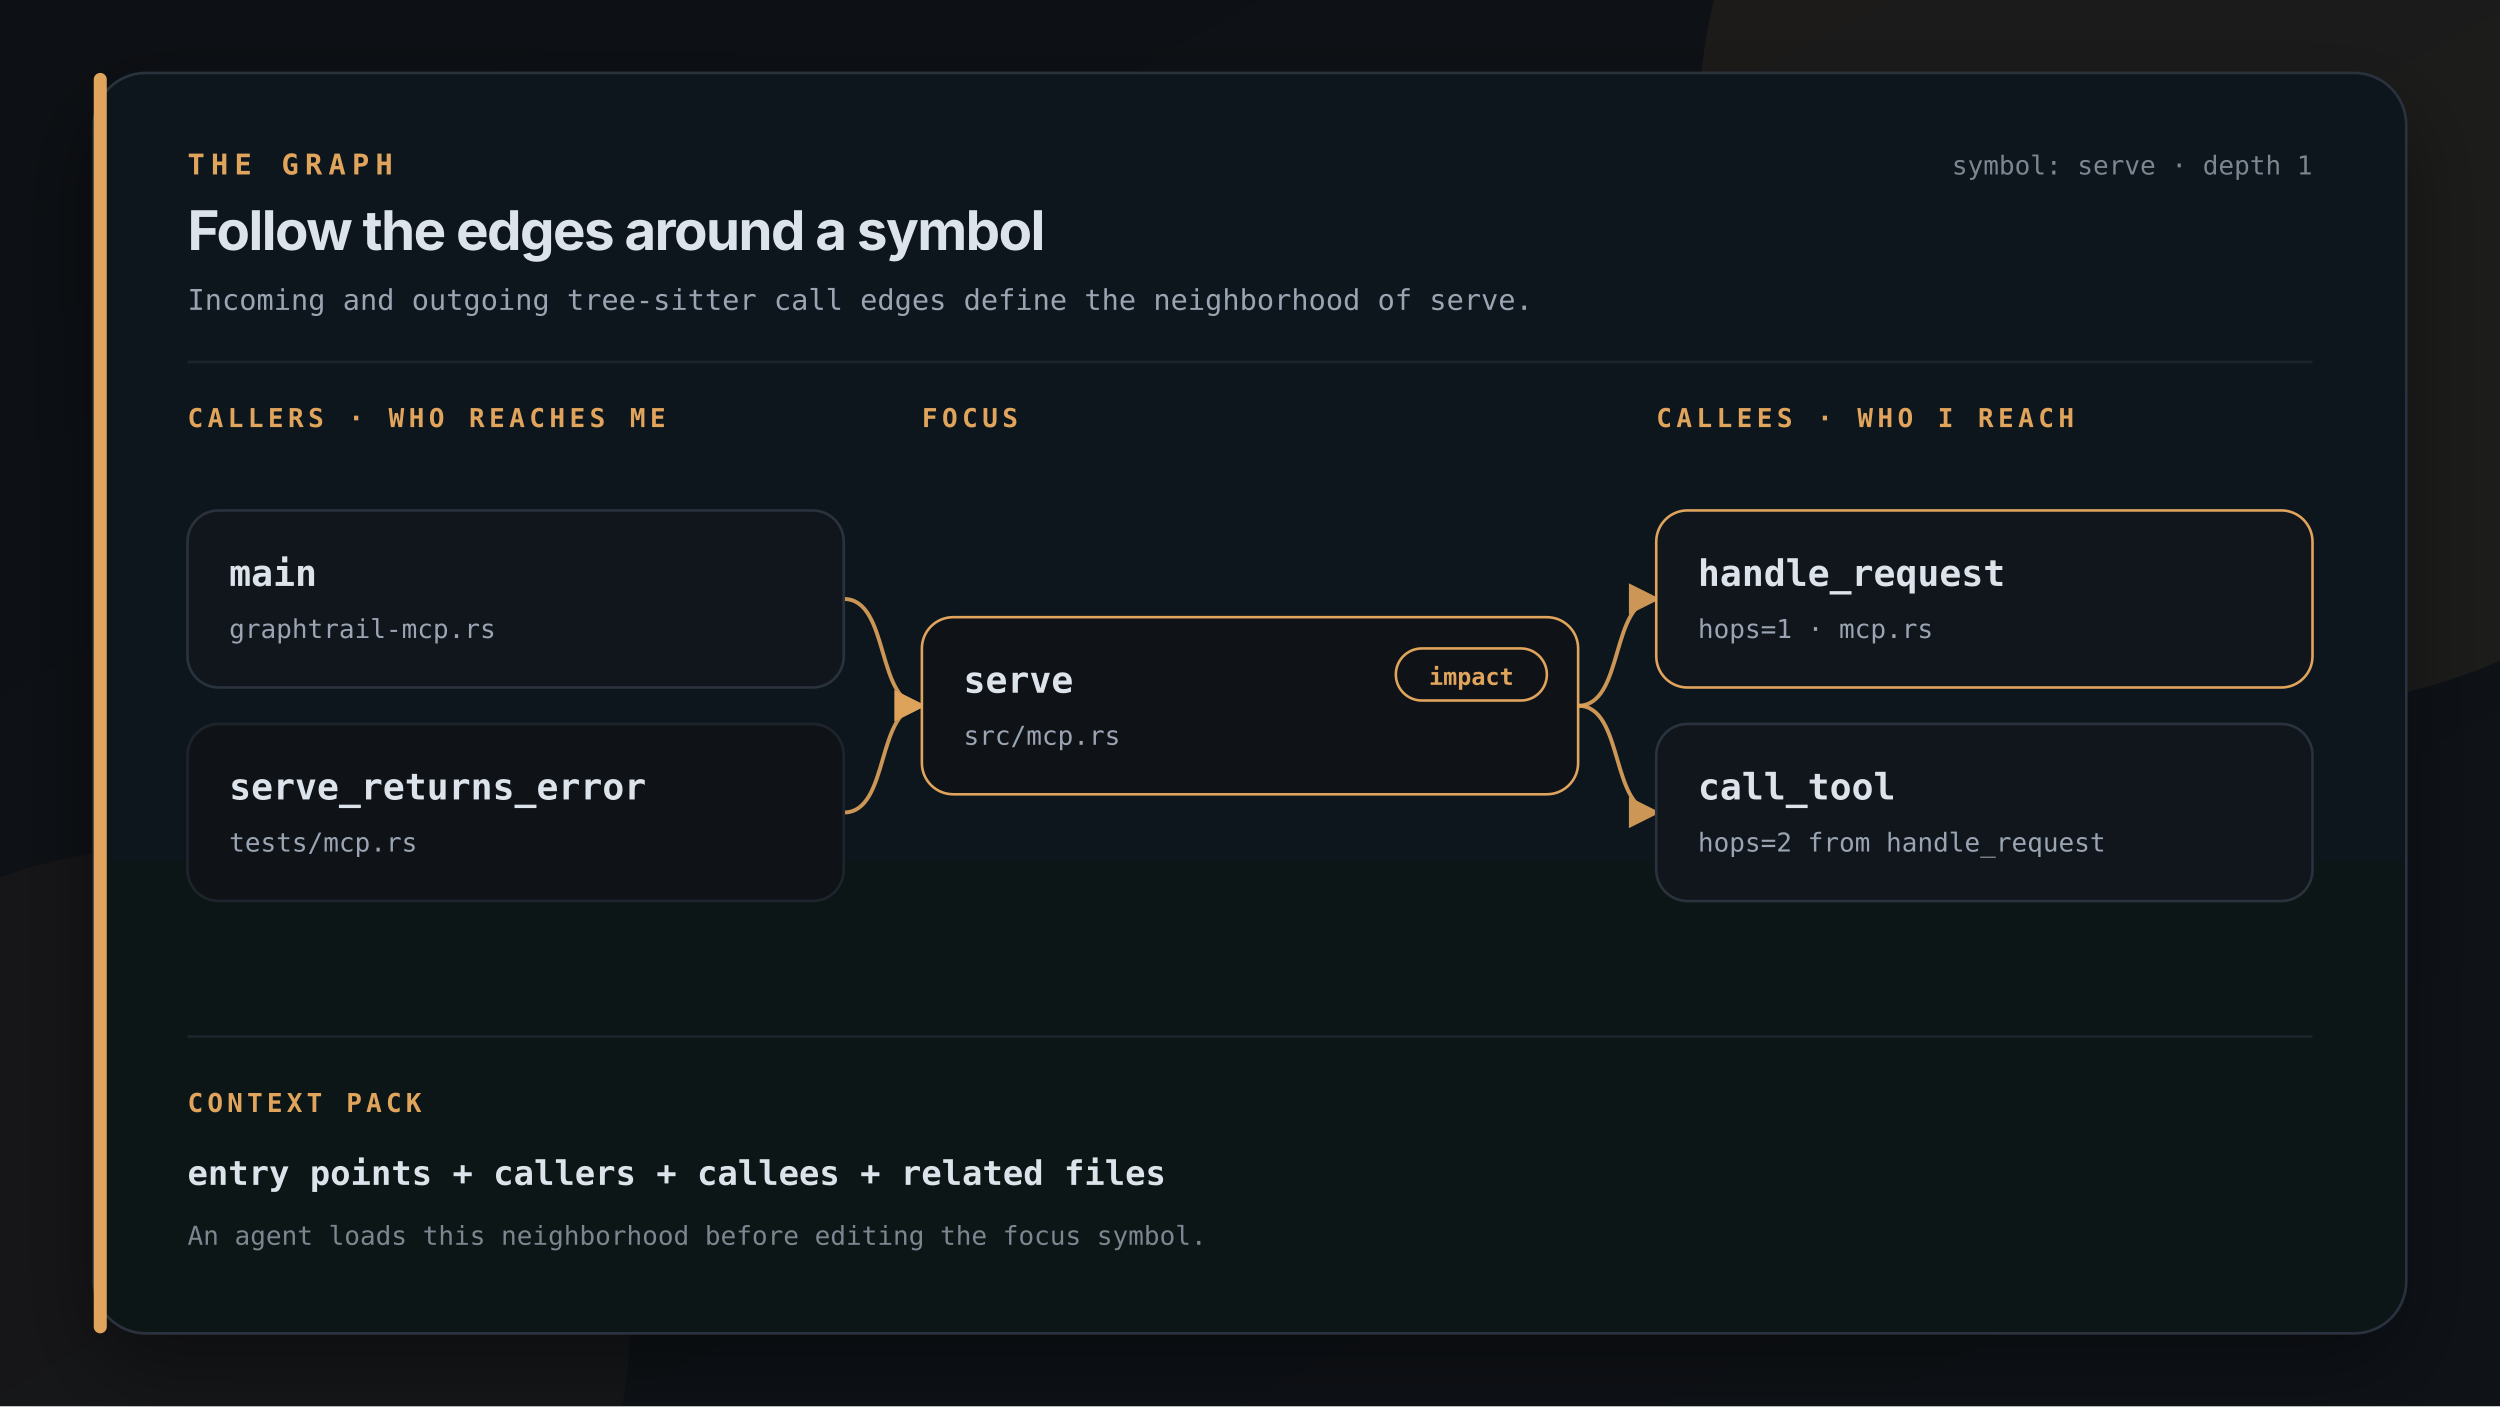
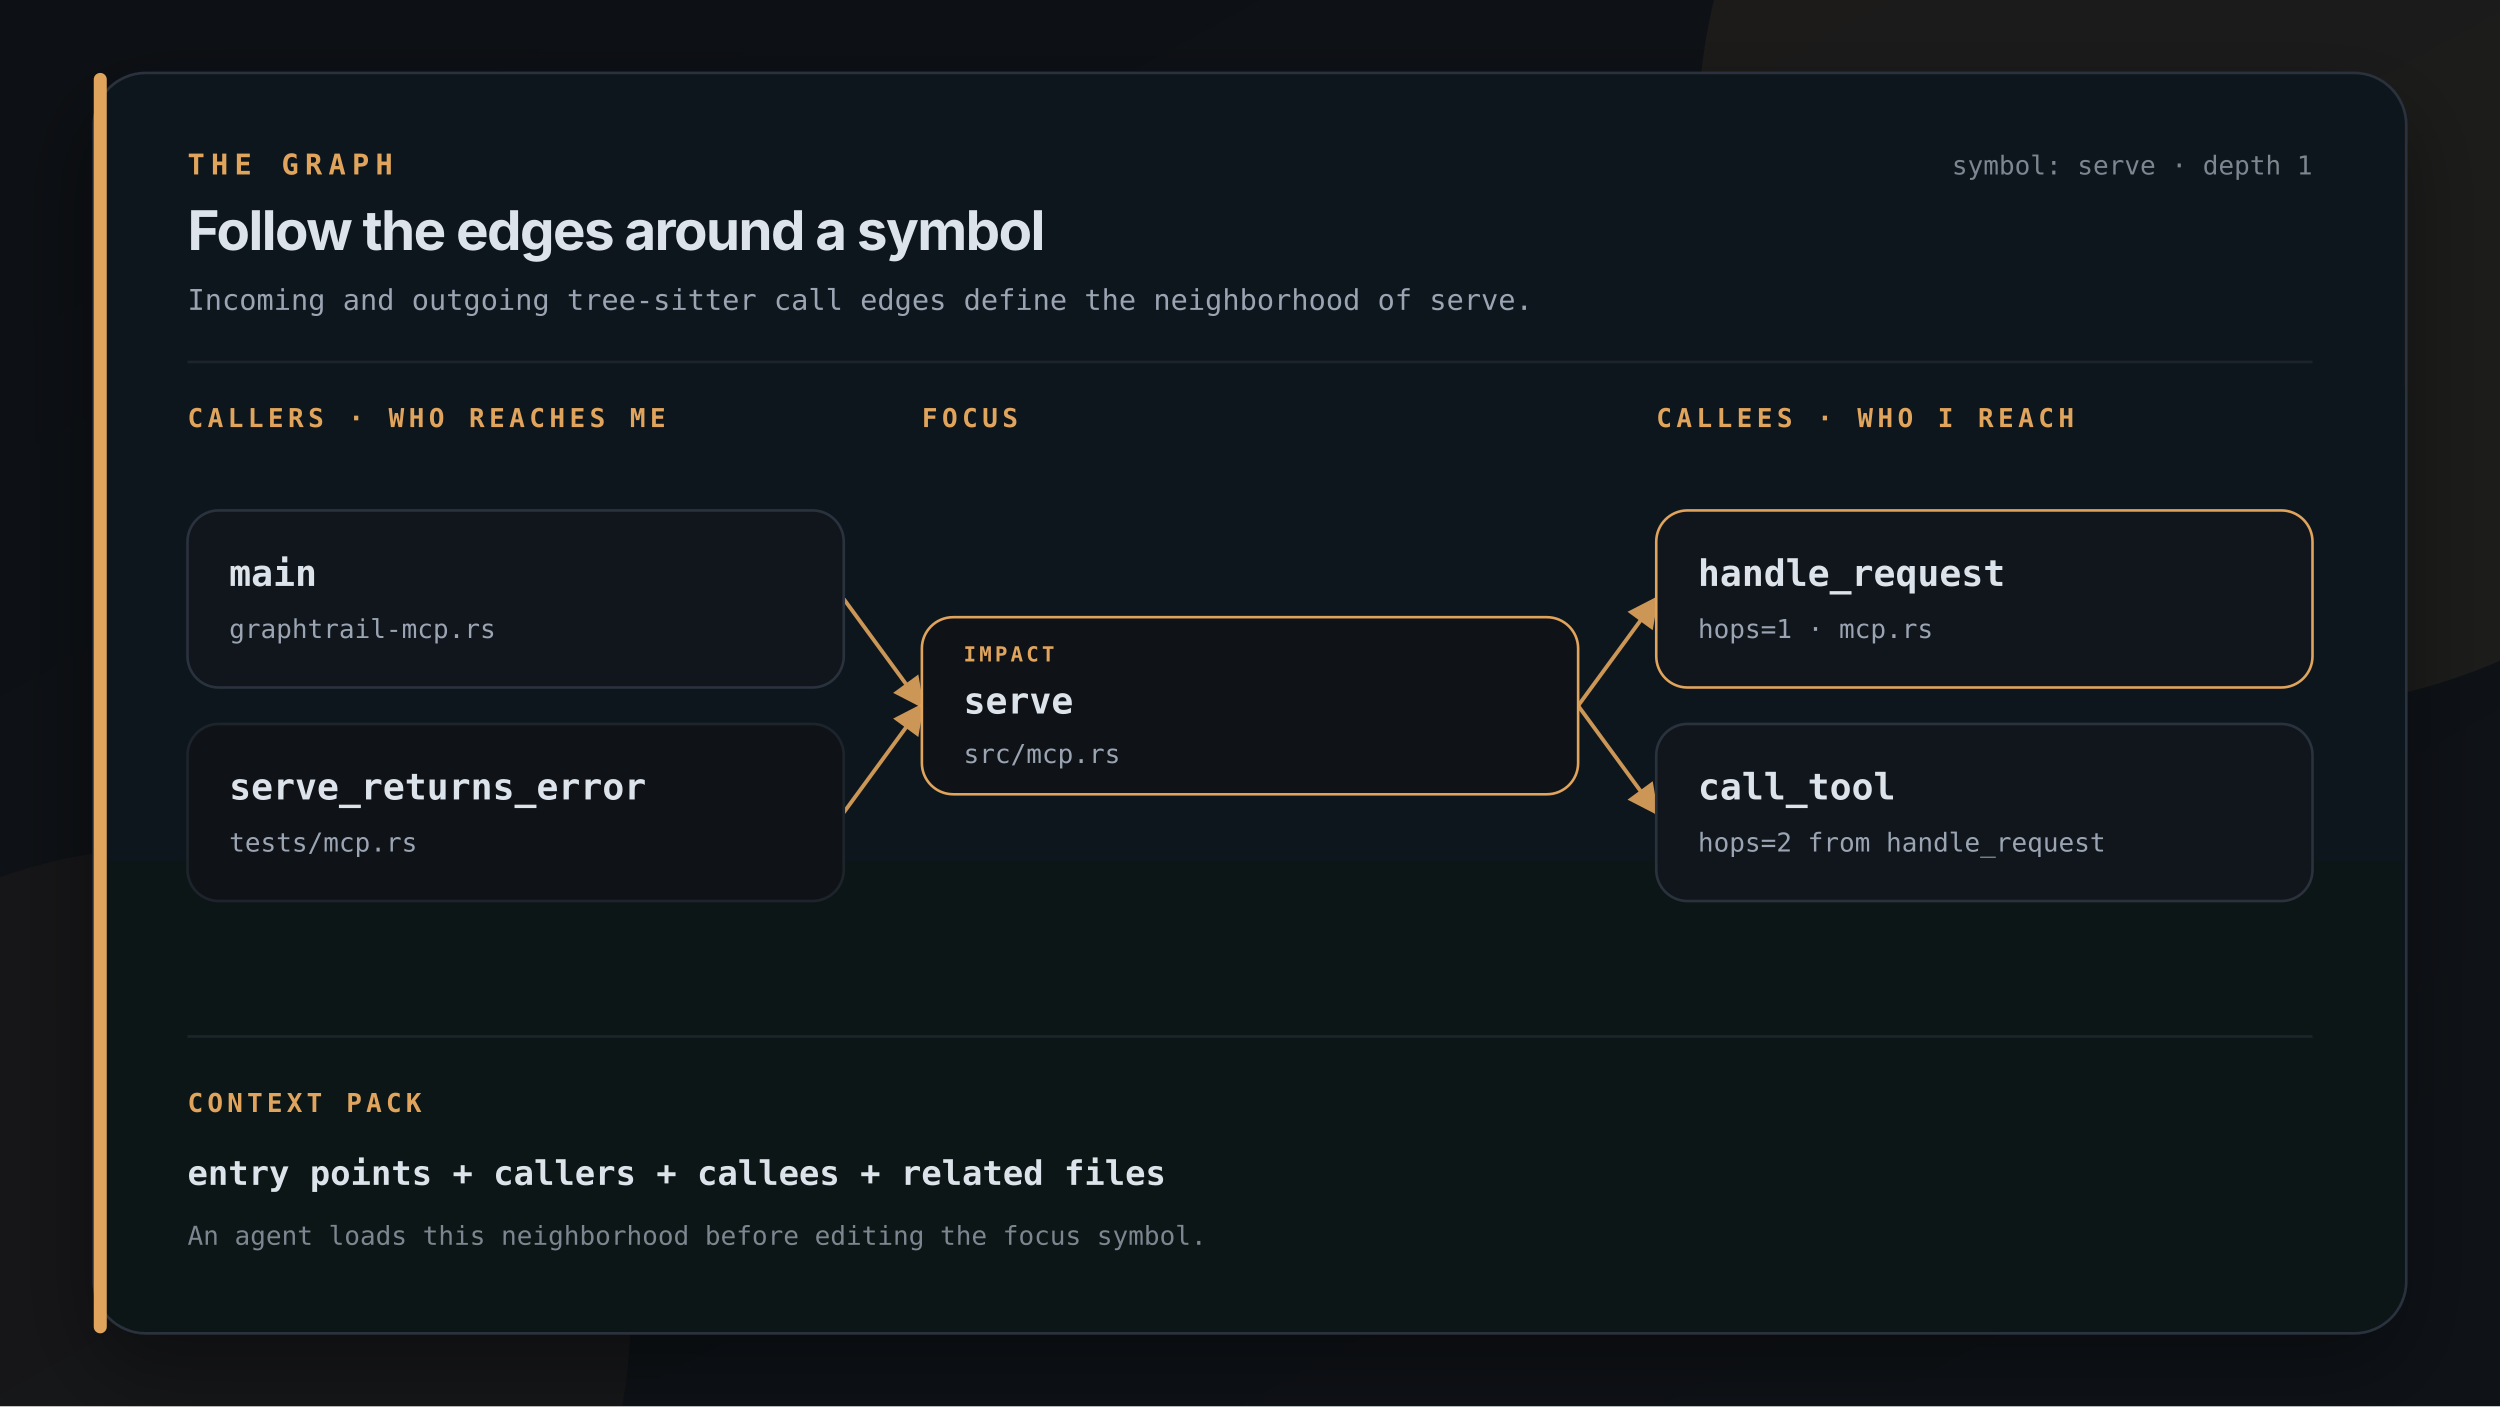
<svg xmlns="http://www.w3.org/2000/svg" width="960" height="540" viewBox="0 0 960 540" role="img" aria-labelledby="workflow-title workflow-desc">
  <defs>
    <linearGradient id="workflow-bg" x1="0" y1="0" x2="1" y2="1">
      <stop offset="0" stop-color="#0d1014" />
      <stop offset="1" stop-color="#0f1318" />
    </linearGradient>
    <linearGradient id="workflow-card" x1="0" y1="0" x2="0" y2="1">
      <stop offset="0" stop-color="#11161c" />
      <stop offset="1" stop-color="#0f1318" />
    </linearGradient>
    <filter id="workflow-shadow" x="-10%" y="-10%" width="120%" height="130%">
      <feDropShadow dx="0" dy="14" stdDeviation="16" flood-color="#000000" flood-opacity="0.38" />
    </filter>
    <marker id="workflow-arrow" markerWidth="8" markerHeight="8" refX="7" refY="4" orient="auto">
      <path d="M0,0 L8,4 L0,8 Z" fill="#e0a45c" />
    </marker>
  </defs>
  <rect width="960" height="540" fill="url(#workflow-bg)" />
  <circle cx="872" cy="52" r="220" fill="#e0a45c" opacity="0.07" />
  <circle cx="62" cy="506" r="180" fill="#e0a45c" opacity="0.04" />
  <rect x="36" y="28" width="888" height="484" rx="20" fill="url(#workflow-card)" stroke="#2a323d" filter="url(#workflow-shadow)" />
  <rect x="36" y="28" width="5" height="484" rx="2.5" fill="#e0a45c" />
  <text x="72" y="67" fill="#e0a45c" font-family="IBM Plex Mono, ui-monospace, monospace" font-size="11" font-weight="600" letter-spacing="2.4">THE GRAPH</text>
  <text x="72" y="96" fill="#dde3ea" font-family="Inter, ui-sans-serif, sans-serif" font-size="21" font-weight="700" letter-spacing="-0.6">Follow the edges around a symbol</text>
  <text x="72" y="119" fill="#9aa4b2" font-family="IBM Plex Mono, ui-monospace, monospace" font-size="11">Incoming and outgoing tree-sitter call edges define the neighborhood of serve.</text>
  <text x="888" y="67" text-anchor="end" fill="#7d8590" font-family="IBM Plex Mono, ui-monospace, monospace" font-size="10">symbol: serve · depth 1</text>
  <line x1="72" y1="139" x2="888" y2="139" stroke="#1e242c" />
  <text x="72.0" y="164" fill="#e0a45c" font-family="IBM Plex Mono, ui-monospace, monospace" font-size="10" font-weight="600" letter-spacing="1.7">CALLERS · WHO REACHES ME</text>
  <text x="354.0" y="164" fill="#e0a45c" font-family="IBM Plex Mono, ui-monospace, monospace" font-size="10" font-weight="600" letter-spacing="1.7">FOCUS</text>
  <text x="636.0" y="164" fill="#e0a45c" font-family="IBM Plex Mono, ui-monospace, monospace" font-size="10" font-weight="600" letter-spacing="1.7">CALLEES · WHO I REACH</text>
-   <path d="M324.0,230.0 C342.0,230.0 336.0,271.0 354.0,271.0" fill="none" stroke="#e0a45c" stroke-width="1.5" opacity="0.9" marker-end="url(#workflow-arrow)" />
-   <path d="M324.0,312.0 C342.0,312.0 336.0,271.0 354.0,271.0" fill="none" stroke="#e0a45c" stroke-width="1.5" opacity="0.9" marker-end="url(#workflow-arrow)" />
-   <path d="M606.0,271.0 C624.0,271.0 618.0,230.0 636.0,230.0" fill="none" stroke="#e0a45c" stroke-width="1.5" opacity="0.9" marker-end="url(#workflow-arrow)" />
-   <path d="M606.0,271.0 C624.0,271.0 618.0,312.0 636.0,312.0" fill="none" stroke="#e0a45c" stroke-width="1.5" opacity="0.9" marker-end="url(#workflow-arrow)" />
+   <line class="workflow-edge" x1="324.0" y1="230.0" x2="354.0" y2="271.0" stroke="#e0a45c" stroke-width="1.5" opacity="0.9" marker-end="url(#workflow-arrow)" />
+   <line class="workflow-edge" x1="324.0" y1="312.0" x2="354.0" y2="271.0" stroke="#e0a45c" stroke-width="1.5" opacity="0.9" marker-end="url(#workflow-arrow)" />
+   <line class="workflow-edge" x1="606.0" y1="271.0" x2="636.0" y2="230.0" stroke="#e0a45c" stroke-width="1.5" opacity="0.9" marker-end="url(#workflow-arrow)" />
+   <line class="workflow-edge" x1="606.0" y1="271.0" x2="636.0" y2="312.0" stroke="#e0a45c" stroke-width="1.5" opacity="0.9" marker-end="url(#workflow-arrow)" />
  <rect x="72.0" y="196.0" width="252.0" height="68" rx="12" fill="#11161c" stroke="#2a323d" />
-   <text x="88.0" y="225.0" fill="#dde3ea" font-family="IBM Plex Mono, ui-monospace, monospace" font-size="14" font-weight="600">main</text>
+   <text class="workflow-node-label" x="88.0" y="225.0" fill="#dde3ea" font-family="IBM Plex Mono, ui-monospace, monospace" font-size="14" font-weight="600">main</text>
  <text x="88.0" y="245.0" fill="#9aa4b2" font-family="IBM Plex Mono, ui-monospace, monospace" font-size="10">graphtrail-mcp.rs</text>
  <rect x="72.0" y="278.0" width="252.0" height="68" rx="12" fill="#0f1318" stroke="#1e242c" />
-   <text x="88.0" y="307.0" fill="#dde3ea" font-family="IBM Plex Mono, ui-monospace, monospace" font-size="14" font-weight="600">serve_returns_error</text>
+   <text class="workflow-node-label" x="88.0" y="307.0" fill="#dde3ea" font-family="IBM Plex Mono, ui-monospace, monospace" font-size="14" font-weight="600">serve_returns_error</text>
  <text x="88.0" y="327.0" fill="#9aa4b2" font-family="IBM Plex Mono, ui-monospace, monospace" font-size="10">tests/mcp.rs</text>
  <rect x="354.0" y="237.0" width="252.0" height="68" rx="12" fill="#0f1318" stroke="#e0a45c" />
-   <text x="370.0" y="266.0" fill="#dde3ea" font-family="IBM Plex Mono, ui-monospace, monospace" font-size="14" font-weight="600">serve</text>
-   <text x="370.0" y="286.0" fill="#9aa4b2" font-family="IBM Plex Mono, ui-monospace, monospace" font-size="10">src/mcp.rs</text>
-   <rect x="536.0" y="249.0" width="58" height="20" rx="10" fill="#0f1318" stroke="#e0a45c" />
-   <text x="565.0" y="263.0" text-anchor="middle" fill="#e0a45c" font-family="IBM Plex Mono, ui-monospace, monospace" font-size="9" font-weight="600">impact</text>
+   <text class="workflow-node-label" x="370.0" y="274.0" fill="#dde3ea" font-family="IBM Plex Mono, ui-monospace, monospace" font-size="14" font-weight="600">serve</text>
+   <text x="370.0" y="293.0" fill="#9aa4b2" font-family="IBM Plex Mono, ui-monospace, monospace" font-size="10">src/mcp.rs</text>
+   <text class="workflow-badge" x="370.0" y="254.0" fill="#e0a45c" font-family="IBM Plex Mono, ui-monospace, monospace" font-size="8" font-weight="600" letter-spacing="1.2">IMPACT</text>
  <rect x="636.0" y="196.0" width="252.0" height="68" rx="12" fill="#11161c" stroke="#e0a45c" />
-   <text x="652.0" y="225.0" fill="#dde3ea" font-family="IBM Plex Mono, ui-monospace, monospace" font-size="14" font-weight="600">handle_request</text>
+   <text class="workflow-node-label" x="652.0" y="225.0" fill="#dde3ea" font-family="IBM Plex Mono, ui-monospace, monospace" font-size="14" font-weight="600">handle_request</text>
  <text x="652.0" y="245.0" fill="#9aa4b2" font-family="IBM Plex Mono, ui-monospace, monospace" font-size="10">hops=1 · mcp.rs</text>
  <rect x="636.0" y="278.0" width="252.0" height="68" rx="12" fill="#11161c" stroke="#2a323d" />
-   <text x="652.0" y="307.0" fill="#dde3ea" font-family="IBM Plex Mono, ui-monospace, monospace" font-size="14" font-weight="600">call_tool</text>
+   <text class="workflow-node-label" x="652.0" y="307.0" fill="#dde3ea" font-family="IBM Plex Mono, ui-monospace, monospace" font-size="14" font-weight="600">call_tool</text>
  <text x="652.0" y="327.0" fill="#9aa4b2" font-family="IBM Plex Mono, ui-monospace, monospace" font-size="10">hops=2 from handle_request</text>
  <line x1="72" y1="398" x2="888" y2="398" stroke="#1e242c" />
  <text x="72" y="427" fill="#e0a45c" font-family="IBM Plex Mono, ui-monospace, monospace" font-size="10" font-weight="600" letter-spacing="1.6">CONTEXT PACK</text>
  <text x="72" y="455" fill="#dde3ea" font-family="IBM Plex Mono, ui-monospace, monospace" font-size="13" font-weight="600">entry points + callers + callees + related files</text>
  <text x="72" y="478" fill="#7d8590" font-family="IBM Plex Mono, ui-monospace, monospace" font-size="10">An agent loads this neighborhood before editing the focus symbol.</text>
</svg>
